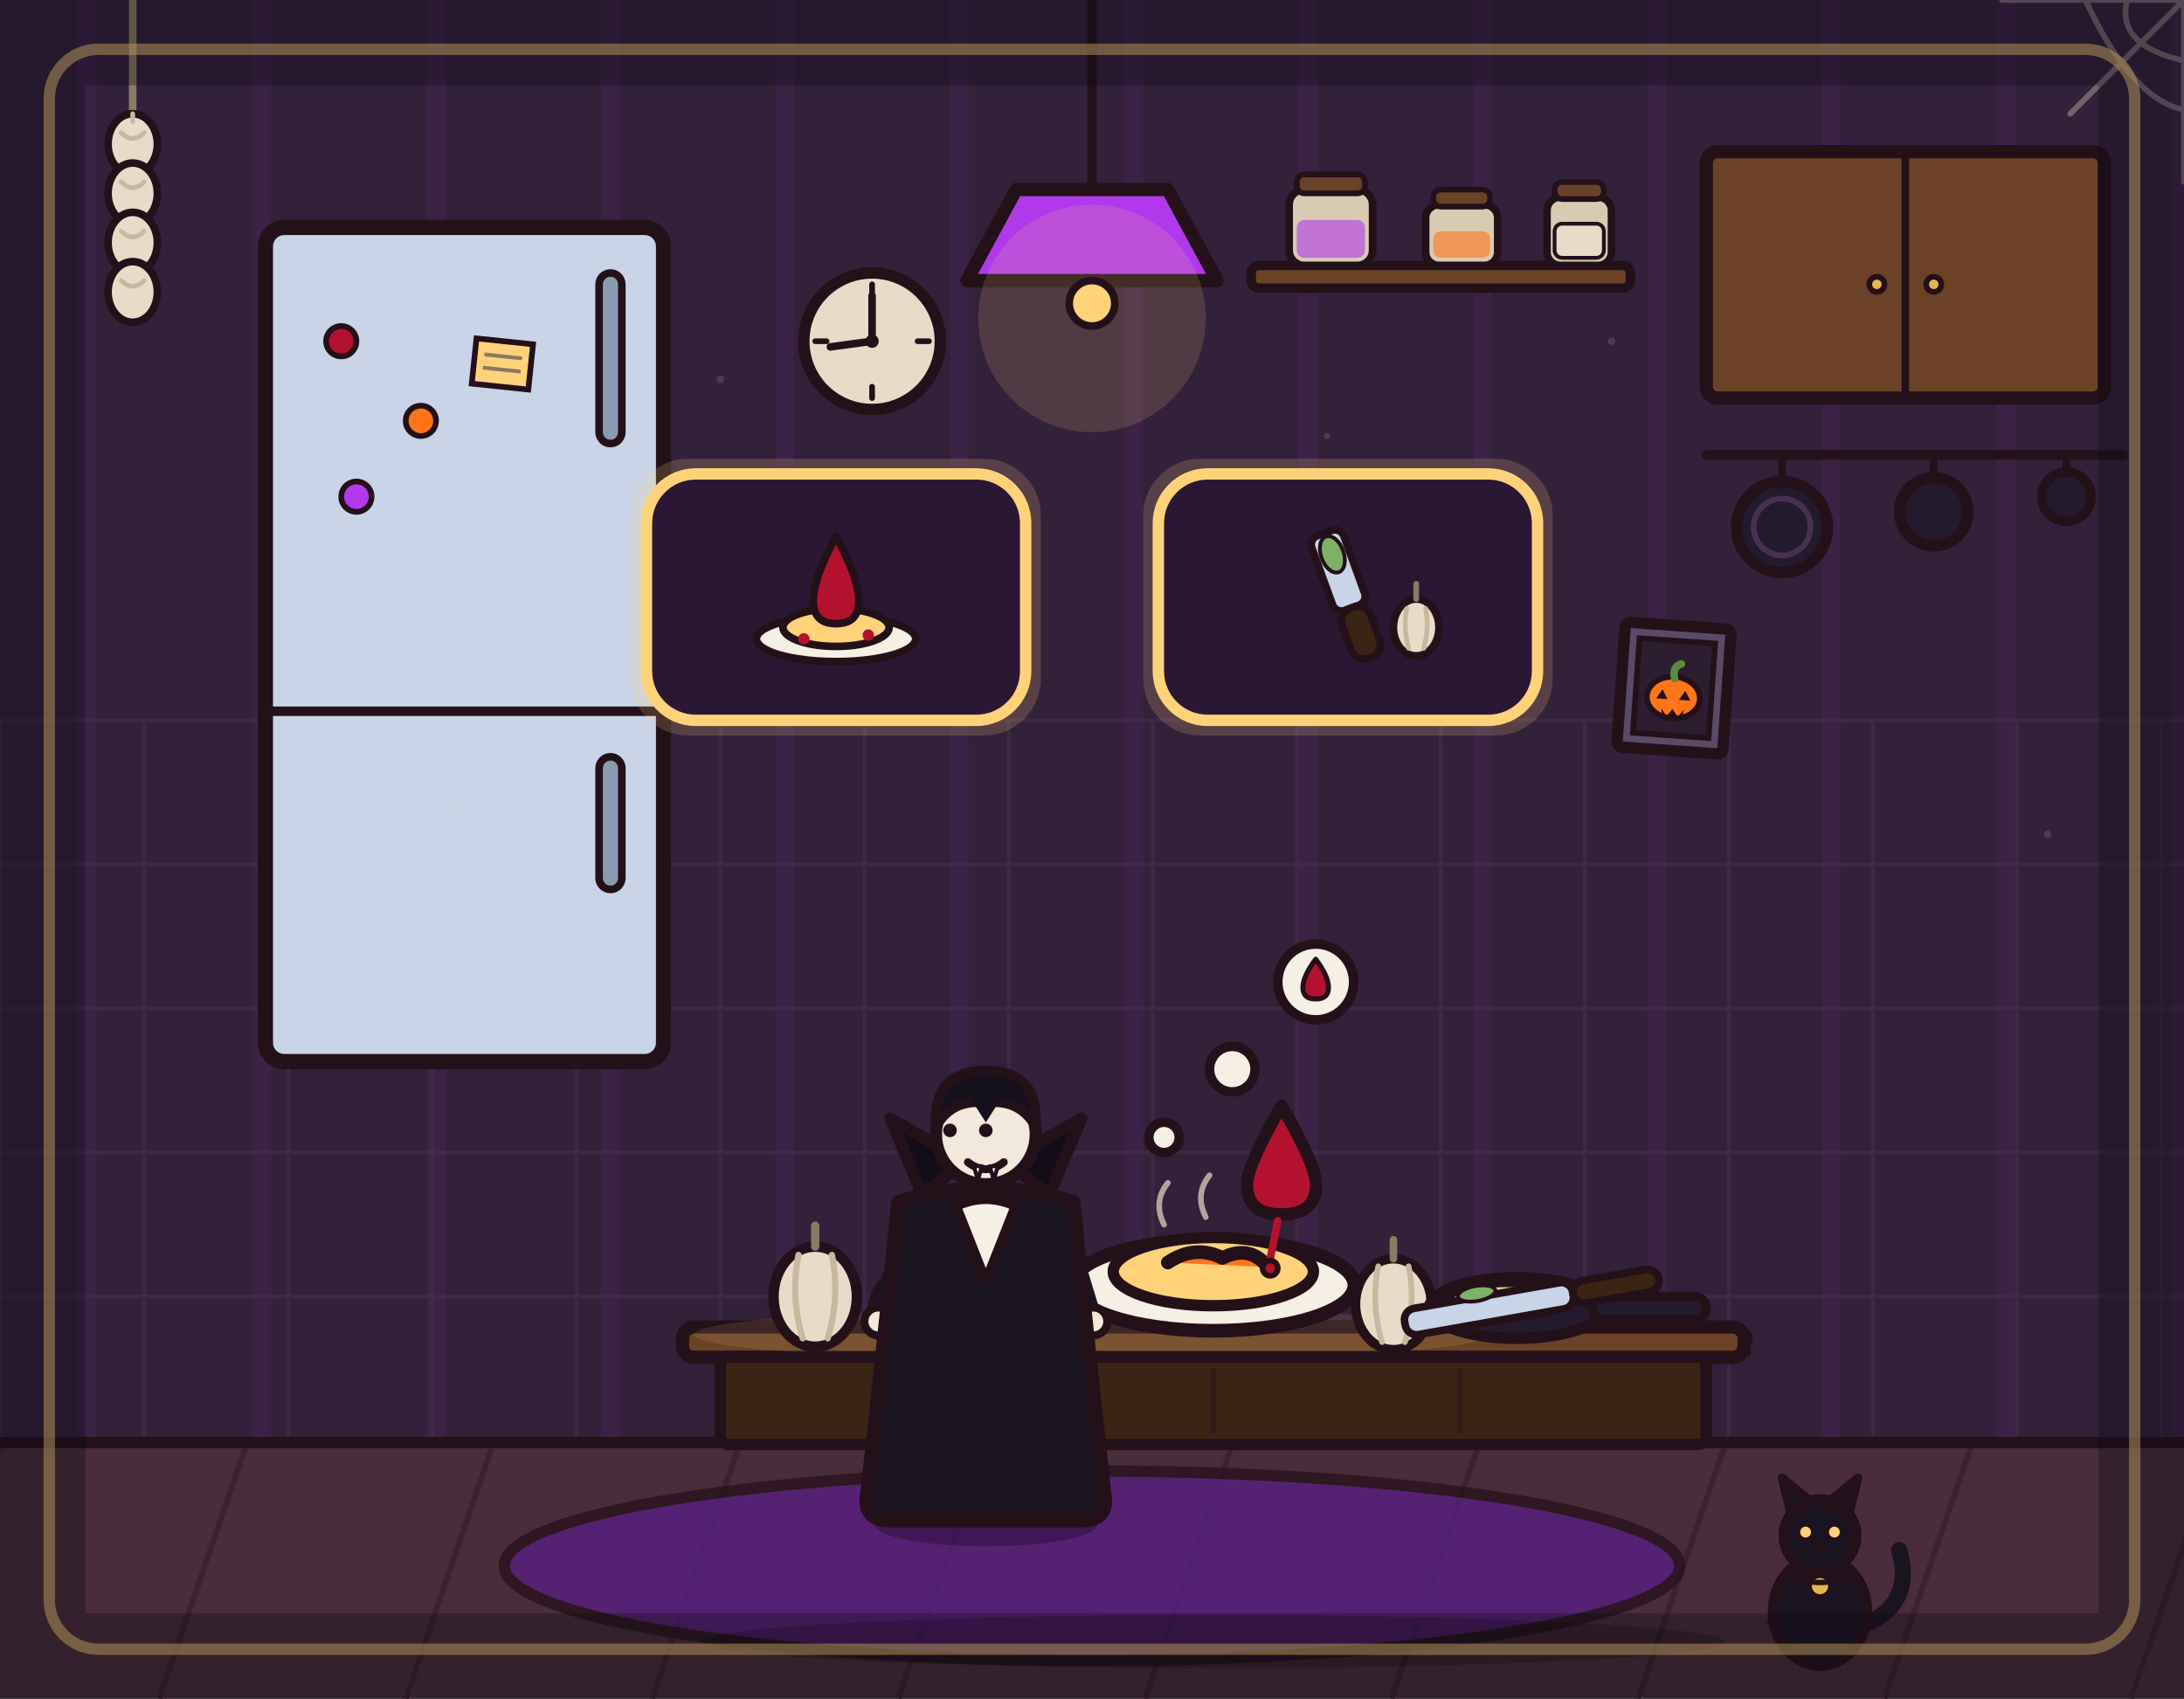
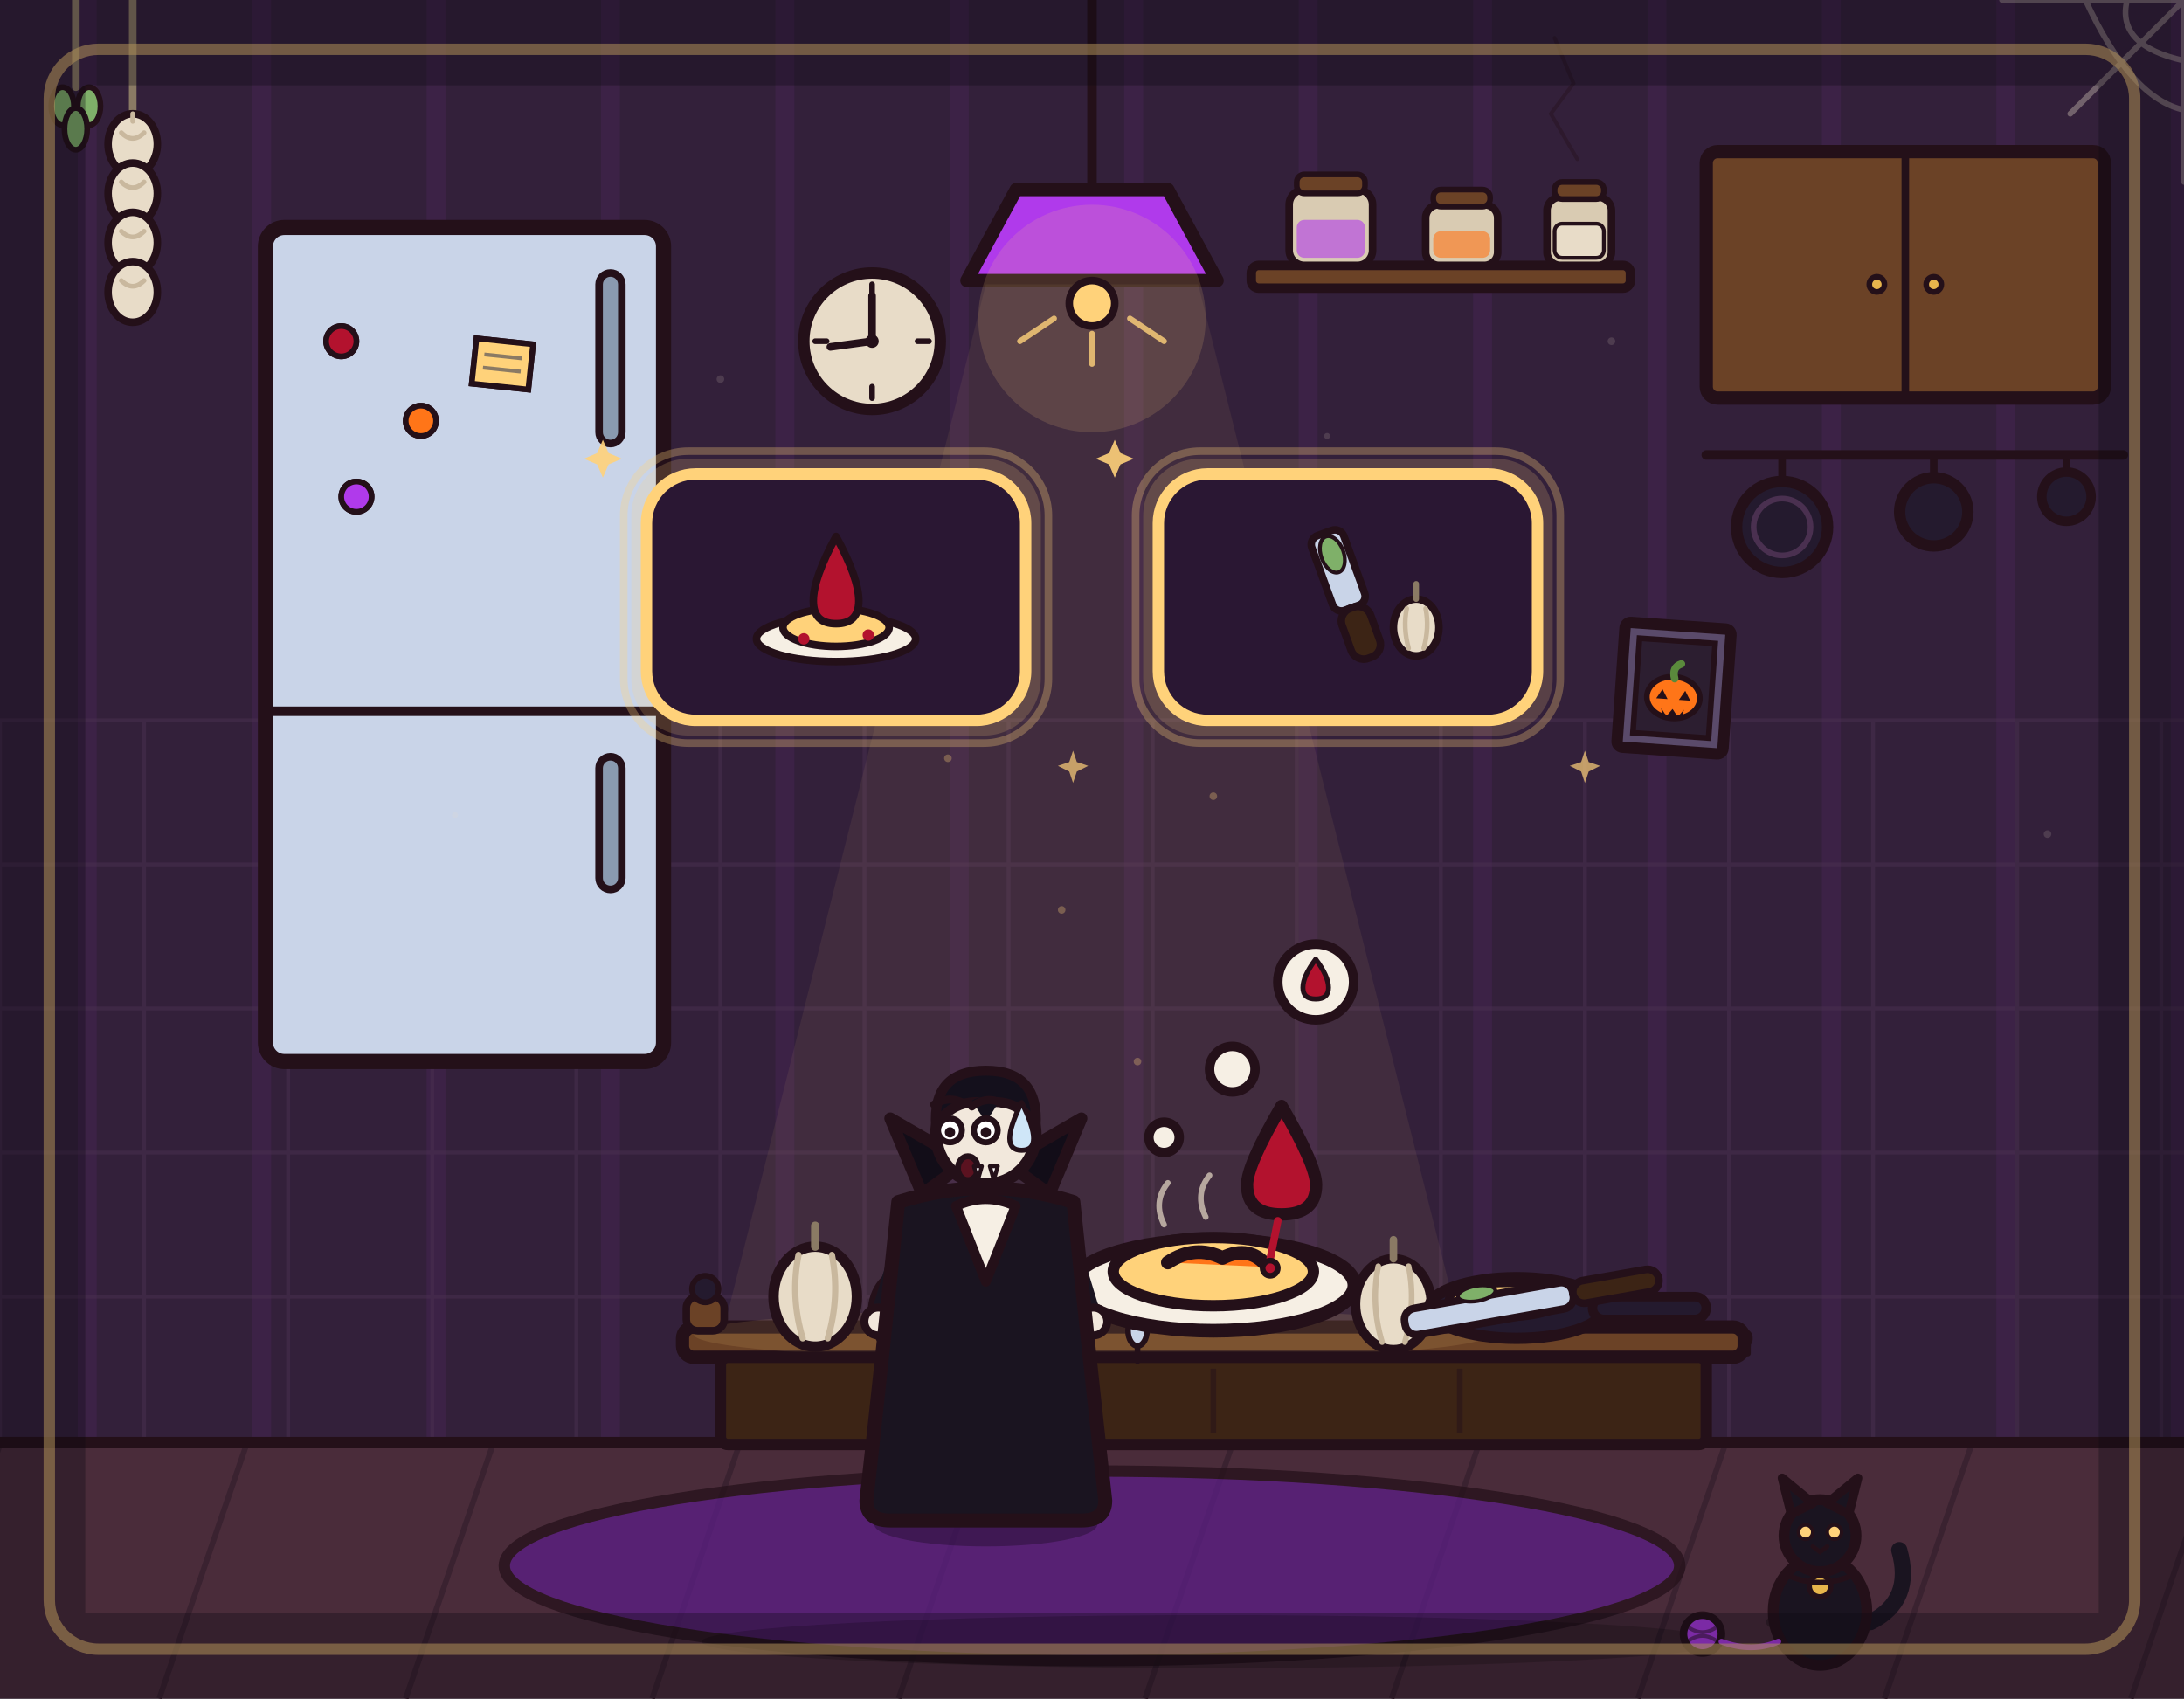
<svg xmlns="http://www.w3.org/2000/svg" viewBox="0 0 1152 896" width="1152" height="896">
  <rect x="0" y="0" width="1152" height="896" fill="#33203a" />
  <path d="M46 0V762M138 0V762M230 0V762M322 0V762M414 0V762M506 0V762M598 0V762M690 0V762M782 0V762M874 0V762M966 0V762M1058 0V762M1150 0V762" stroke="#b03aeb" stroke-width="10" opacity=".07" fill="none" />
  <path d="M0 380V762M76 380V762M152 380V762M228 380V762M304 380V762M380 380V762M456 380V762M532 380V762M608 380V762M684 380V762M760 380V762M836 380V762M912 380V762M988 380V762M1064 380V762M1140 380V762M0 380H1152M0 456H1152M0 532H1152M0 608H1152M0 684H1152M0 760H1152" stroke="#4a3050" stroke-width="2" opacity=".5" fill="none" />
  <rect x="0" y="760" width="1152" height="136" fill="#4a2c3a" />
  <path d="M0 762 L-46 896M130 762 L84 896M260 762 L214 896M390 762 L344 896M520 762 L474 896M650 762 L604 896M780 762 L734 896M910 762 L864 896M1040 762 L994 896M1170 762 L1124 896" stroke="#3a2230" stroke-width="3" fill="none" />
  <line x1="0" y1="761" x2="1152" y2="761" stroke="#241019" stroke-width="6" stroke-linecap="round" />
  <ellipse cx="576" cy="826" rx="310" ry="50" fill="#5b1e86" stroke="#241019" stroke-width="6" stroke-linejoin="round" opacity=".75" />
  <rect x="140" y="120" width="210" height="440" rx="10" fill="#c9d4e8" stroke="#241019" stroke-width="8" stroke-linejoin="round" />
  <line x1="140" y1="375.2" x2="350" y2="375.2" stroke="#241019" stroke-width="5" stroke-linecap="round" />
  <rect x="316" y="144" width="12" height="90" rx="6" fill="#8a9ab0" stroke="#241019" stroke-width="4" />
  <rect x="316" y="399.2" width="12" height="70" rx="6" fill="#8a9ab0" stroke="#241019" stroke-width="4" />
  <circle cx="180" cy="180" r="8" fill="#b3122e" stroke="#241019" stroke-width="3" />
  <circle cx="222" cy="222" r="8" fill="#ff7518" stroke="#241019" stroke-width="3" />
  <circle cx="188" cy="262" r="8" fill="#b03aeb" stroke="#241019" stroke-width="3" />
  <g transform="rotate(6 265 192)">
    <rect x="250" y="180" width="30" height="24" fill="#ffd27a" stroke="#241019" stroke-width="3" />
    <line x1="255" y1="188" x2="275" y2="188" stroke="#8a7a64" stroke-width="2" />
    <line x1="255" y1="195" x2="275" y2="195" stroke="#8a7a64" stroke-width="2" />
  </g>
+   <circle cx="180" cy="180" r="8" fill="#b3122e" stroke="#241019" stroke-width="3" />
+   <circle cx="222" cy="222" r="8" fill="#ff7518" stroke="#241019" stroke-width="3" />
+   <circle cx="188" cy="262" r="8" fill="#b03aeb" stroke="#241019" stroke-width="3" />
+   <g transform="rotate(6 265 192)">
+     <rect x="250" y="180" width="30" height="24" fill="#ffd27a" stroke="#241019" stroke-width="3" />
+     <line x1="255" y1="188" x2="275" y2="188" stroke="#8a7a64" stroke-width="2" />
+     <line x1="255" y1="195" x2="275" y2="195" stroke="#8a7a64" stroke-width="2" />
+   </g>
  <line x1="70" y1="0" x2="70" y2="60" stroke="#8a7a64" stroke-width="4" stroke-linecap="round" />
  <g fill="#e8dcc8" stroke="#241019" stroke-width="4">
    <ellipse cx="70" cy="76" rx="13" ry="16" />
    <ellipse cx="70" cy="102" rx="13" ry="16" />
    <ellipse cx="70" cy="128" rx="13" ry="16" />
    <ellipse cx="70" cy="154" rx="13" ry="16" />
  </g>
  <path d="M70 60 L70 64 M64 70 Q70 76 76 70 M64 96 Q70 102 76 96 M64 122 Q70 128 76 122 M64 148 Q70 154 76 148" stroke="#c9b89e" stroke-width="2.5" fill="none" stroke-linecap="round" />
  <rect x="900" y="80" width="210" height="130" rx="6" fill="#6b4226" stroke="#241019" stroke-width="7" stroke-linejoin="round" />
  <line x1="1005" y1="80" x2="1005" y2="210" stroke="#241019" stroke-width="4" />
  <circle cx="990" cy="150" r="4" fill="#e8b64c" stroke="#241019" stroke-width="3" />
  <circle cx="1020" cy="150" r="4" fill="#e8b64c" stroke="#241019" stroke-width="3" />
  <rect x="660" y="140" width="200" height="12" rx="4" fill="#6b4226" stroke="#241019" stroke-width="5" stroke-linejoin="round" />
  <rect x="680" y="100" width="44" height="40" rx="8" fill="#d9cbb2" stroke="#241019" stroke-width="4" />
  <rect x="684" y="92" width="36" height="10" rx="4" fill="#6b4226" stroke="#241019" stroke-width="3" />
  <rect x="684" y="116" width="36" height="20" rx="4" fill="#b03aeb" opacity=".6" />
  <rect x="752" y="108" width="38" height="32" rx="7" fill="#d9cbb2" stroke="#241019" stroke-width="4" />
  <rect x="756" y="100" width="30" height="9" rx="4" fill="#6b4226" stroke="#241019" stroke-width="3" />
  <rect x="756" y="122" width="30" height="14" rx="4" fill="#ff7518" opacity=".6" />
  <rect x="816" y="104" width="34" height="36" rx="7" fill="#d9cbb2" stroke="#241019" stroke-width="4" />
  <rect x="820" y="96" width="26" height="9" rx="4" fill="#6b4226" stroke="#241019" stroke-width="3" />
  <rect x="820" y="118" width="26" height="18" rx="4" fill="#e8dcc8" stroke="#241019" stroke-width="2" />
  <line x1="576" y1="0" x2="576" y2="100" stroke="#241019" stroke-width="5" />
  <path d="M536 100 L616 100 L642 148 L510 148 Z" fill="#b03aeb" stroke="#241019" stroke-width="7" stroke-linejoin="round" />
  <circle cx="576" cy="168" r="60" fill="#ffd27a" opacity=".15" />
+   <path d="M520 150 L632 150 L770 700 L382 700 Z" fill="#ffd27a" opacity=".07" />
  <circle cx="576" cy="160" r="12" fill="#ffd27a" stroke="#241019" stroke-width="4" />
+   <path d="M556 168 L538 180 M596 168 L614 180 M576 176 L576 192" stroke="#ffd27a" stroke-width="3" stroke-linecap="round" opacity=".8" />
+   <g fill="#ffd27a" opacity=".3">
+     <circle cx="500" cy="400" r="2" />
+     <circle cx="560" cy="480" r="2" />
+     <circle cx="640" cy="420" r="2" />
+     <circle cx="600" cy="560" r="2" />
+     <circle cx="520" cy="600" r="2" />
+   </g>
  <line x1="900" y1="240" x2="1120" y2="240" stroke="#241019" stroke-width="5" stroke-linecap="round" />
  <line x1="940" y1="240" x2="940" y2="254" stroke="#241019" stroke-width="4" />
  <circle cx="940" cy="278" r="24" fill="#241a2e" stroke="#241019" stroke-width="6" />
  <circle cx="940" cy="278" r="15" fill="none" stroke="#4a3050" stroke-width="3" />
  <line x1="1020" y1="240" x2="1020" y2="252" stroke="#241019" stroke-width="4" />
  <circle cx="1020" cy="270" r="18" fill="#241a2e" stroke="#241019" stroke-width="6" />
  <line x1="1090" y1="240" x2="1090" y2="249" stroke="#241019" stroke-width="4" />
  <circle cx="1090" cy="262" r="13" fill="#241a2e" stroke="#241019" stroke-width="5" />
+   <rect x="329" y="238" width="224" height="154" rx="34" fill="none" stroke="#ffd27a" stroke-width="4" opacity=".3" />
  <rect x="333" y="242" width="216" height="146" rx="30" fill="#ffd27a" opacity=".18" />
+   <path d="M318 232 L321 239 L328 242 L321 245 L318 252 L315 245 L308 242 L315 239 Z" fill="#ffd27a" opacity=".9" />
+   <path d="M566 396 L568 402 L574 404 L568 407 L566 413 L564 407 L558 404 L564 402 Z" fill="#ffd27a" opacity=".7" />
  <rect x="341" y="250" width="200" height="130" rx="26" fill="#2a1733" stroke="#ffd27a" stroke-width="6" stroke-linejoin="round" />
  <g transform="translate(441 315)">
    <ellipse cx="0" cy="22" rx="42" ry="12" fill="#f6efe4" stroke="#241019" stroke-width="4" />
    <ellipse cx="0" cy="16" rx="28" ry="10" fill="#ffd27a" stroke="#241019" stroke-width="4" />
    <path d="M0 -32 Q12 -10 12 2 Q12 14 0 14 Q-12 14 -12 2 Q-12 -10 0 -32 Z" fill="#b3122e" stroke="#241019" stroke-width="4" stroke-linejoin="round" />
    <circle cx="17" cy="20" r="3" fill="#b3122e" />
    <circle cx="-17" cy="22" r="3" fill="#b3122e" />
  </g>
+   <rect x="599" y="238" width="224" height="154" rx="34" fill="none" stroke="#ffd27a" stroke-width="4" opacity=".3" />
  <rect x="603" y="242" width="216" height="146" rx="30" fill="#ffd27a" opacity=".18" />
+   <path d="M588 232 L591 239 L598 242 L591 245 L588 252 L585 245 L578 242 L585 239 Z" fill="#ffd27a" opacity=".9" />
+   <path d="M836 396 L838 402 L844 404 L838 407 L836 413 L834 407 L828 404 L834 402 Z" fill="#ffd27a" opacity=".7" />
  <rect x="611" y="250" width="200" height="130" rx="26" fill="#2a1733" stroke="#ffd27a" stroke-width="6" stroke-linejoin="round" />
  <g transform="translate(711 315)">
    <g transform="rotate(-20)">
      <rect x="-9" y="-36" width="18" height="42" rx="5" fill="#c9d4e8" stroke="#241019" stroke-width="4" />
      <ellipse cx="0" cy="-24" rx="6" ry="10" fill="#7fb069" stroke="#241019" stroke-width="2" />
      <rect x="-8" y="6" width="16" height="28" rx="7" fill="#3c2415" stroke="#241019" stroke-width="4" />
    </g>
    <ellipse cx="36" cy="16" rx="12" ry="15" fill="#e8dcc8" stroke="#241019" stroke-width="4" />
    <path d="M36 1 L36 -7" stroke="#8a7a64" stroke-width="3" stroke-linecap="round" />
    <path d="M31 6 Q29 16 32 27 M41 6 Q43 16 40 27" fill="none" stroke="#c9b89e" stroke-width="2.5" stroke-linecap="round" />
  </g>
  <g transform="translate(530 704)">
    <rect x="-14" y="-14" width="28" height="20" rx="5" fill="#d9cbb2" stroke="#241019" stroke-width="4" stroke-linejoin="round" />
    <rect x="-10" y="-19" width="20" height="7" rx="3" fill="#6b4226" stroke="#241019" stroke-width="3" />
    <circle cx="-5" cy="-6" r="3" fill="#e8dcc8" stroke="#241019" stroke-width="1.5" />
    <circle cx="4" cy="-4" r="3" fill="#e8dcc8" stroke="#241019" stroke-width="1.5" />
  </g>
  <g transform="translate(905 706)">
    <circle cx="-12" cy="0" r="6" fill="none" stroke="#241019" stroke-width="4" />
    <rect x="-6" y="-3.5" width="24" height="7" rx="3" fill="#c9d4e8" stroke="#241019" stroke-width="3" />
    <line x1="12" y1="3.5" x2="12" y2="8" stroke="#241019" stroke-width="3" stroke-linecap="round" />
    <line x1="17" y1="3.5" x2="17" y2="8" stroke="#241019" stroke-width="3" stroke-linecap="round" />
  </g>
  <ellipse cx="640" cy="866" rx="270" ry="14" fill="#000000" opacity=".2" />
  <rect x="360" y="700" width="560" height="16" rx="6" fill="#6b4226" stroke="#241019" stroke-width="7" stroke-linejoin="round" />
  <ellipse cx="576" cy="704" rx="210" ry="14" fill="#ffd27a" opacity=".12" />
  <rect x="380" y="716" width="520" height="46" rx="4" fill="#3c2415" stroke="#241019" stroke-width="6" />
+   <g transform="translate(372 698)">
+     <rect x="-10" y="-14" width="20" height="18" rx="6" fill="#6b4226" stroke="#241019" stroke-width="4" stroke-linejoin="round" />
+     <circle cx="0" cy="-18" r="7" fill="#241a2e" stroke="#241019" stroke-width="3" />
+   </g>
+   <g transform="translate(600 706)">
+     <ellipse cx="0" cy="-4" rx="5" ry="8" fill="#c9d4e8" stroke="#241019" stroke-width="3" />
+     <line x1="0" y1="4" x2="0" y2="12" stroke="#241019" stroke-width="3" stroke-linecap="round" />
+   </g>
  <path d="M510 722 V756 M640 722 V756 M770 722 V756" stroke="#241019" stroke-width="3" opacity=".5" />
  <g transform="translate(430 684) scale(1.1)">
    <ellipse cx="0" cy="0" rx="20" ry="24" fill="#e8dcc8" stroke="#241019" stroke-width="5" stroke-linejoin="round" />
    <path d="M0 -24 L0 -34" stroke="#8a7a64" stroke-width="4" stroke-linecap="round" fill="none" />
    <path d="M-8 -20 Q-12 0 -6 20 M8 -20 Q12 0 6 20" fill="none" stroke="#c9b89e" stroke-width="3" stroke-linecap="round" />
  </g>
  <g transform="translate(478 692) scale(0.9)">
    <ellipse cx="0" cy="0" rx="20" ry="24" fill="#e8dcc8" stroke="#241019" stroke-width="5" stroke-linejoin="round" />
    <path d="M0 -24 L0 -34" stroke="#8a7a64" stroke-width="4" stroke-linecap="round" fill="none" />
    <path d="M-8 -20 Q-12 0 -6 20 M8 -20 Q12 0 6 20" fill="none" stroke="#c9b89e" stroke-width="3" stroke-linecap="round" />
  </g>
  <g transform="translate(735 688)">
    <ellipse cx="0" cy="0" rx="20" ry="24" fill="#e8dcc8" stroke="#241019" stroke-width="5" stroke-linejoin="round" />
    <path d="M0 -24 L0 -34" stroke="#8a7a64" stroke-width="4" stroke-linecap="round" fill="none" />
    <path d="M-8 -20 Q-12 0 -6 20 M8 -20 Q12 0 6 20" fill="none" stroke="#c9b89e" stroke-width="3" stroke-linecap="round" />
  </g>
  <g transform="translate(640 678) scale(1.2)">
    <ellipse cx="0" cy="0" rx="62" ry="20" fill="#f6efe4" stroke="#241019" stroke-width="6" stroke-linejoin="round" />
    <ellipse cx="0" cy="-6" rx="44" ry="15" fill="#ffd27a" stroke="#241019" stroke-width="5" stroke-linejoin="round" />
    <path d="M-20 -10 Q-8 -18 4 -12 Q16 -18 24 -8" fill="#ff7518" stroke="#241019" stroke-width="6" stroke-linejoin="round" stroke-linecap="round" />
  </g>
  <path d="M614 646 Q608 634 616 624 M636 642 Q630 630 638 620" fill="none" stroke="#e8dcc8" stroke-width="3" stroke-linecap="round" opacity=".7" />
  <g transform="translate(676 612) scale(1.3)">
    <path d="M0 -22 Q14 2 14 10 Q14 22 0 22 Q-14 22 -14 10 Q-14 2 0 -22 Z" fill="#b3122e" stroke="#241019" stroke-width="5" stroke-linejoin="round" />
  </g>
  <line x1="674" y1="644" x2="670" y2="664" stroke="#b3122e" stroke-width="4" stroke-linecap="round" />
  <circle cx="670" cy="669" r="4" fill="#b3122e" stroke="#241019" stroke-width="3" />
  <g transform="translate(800 690)">
    <ellipse cx="0" cy="0" rx="46" ry="16" fill="#241a2e" stroke="#241019" stroke-width="6" stroke-linejoin="round" />
    <rect x="40" y="-6" width="60" height="12" rx="6" fill="#241a2e" stroke="#241019" stroke-width="5" stroke-linejoin="round" />
    <ellipse cx="-6" cy="-4" rx="30" ry="9" fill="#ffd27a" stroke="#241019" stroke-width="4" stroke-linejoin="round" />
    <path d="M-24 -8 Q-6 -2 12 -8" fill="none" stroke="#c9b89e" stroke-width="3" stroke-linecap="round" />
  </g>
  <g transform="translate(810 686) rotate(-10)">
    <rect x="-70" y="-7" width="90" height="14" rx="6" fill="#c9d4e8" stroke="#241019" stroke-width="4" stroke-linejoin="round" />
    <ellipse cx="-30" cy="-9" rx="10" ry="4" fill="#7fb069" stroke="#241019" stroke-width="2" />
    <rect x="20" y="-6" width="46" height="12" rx="6" fill="#3c2415" stroke="#241019" stroke-width="4" stroke-linejoin="round" />
  </g>
  <g transform="translate(520 800) scale(1.05 1.05)">
    <ellipse cx="0" cy="4" rx="56" ry="11" fill="#000000" opacity=".28" />
    <path d="M-12 -62 L-16 -6" fill="none" stroke="#241a2e" stroke-width="15" stroke-linecap="round" />
    <path d="M12 -62 L16 -6" fill="none" stroke="#241a2e" stroke-width="15" stroke-linecap="round" />
    <ellipse cx="-18" cy="-4" rx="15" ry="7" fill="#14101c" stroke="#241019" stroke-width="4" />
    <ellipse cx="18" cy="-4" rx="15" ry="7" fill="#14101c" stroke="#241019" stroke-width="4" />
    <path d="M-38 -148 L-52 -102" fill="none" stroke="#1a1420" stroke-width="11" stroke-linecap="round" />
    <circle cx="-54" cy="-98" r="7" fill="#f2e8dc" stroke="#241019" stroke-width="4" />
    <path d="M38 -148 L52 -102" fill="none" stroke="#1a1420" stroke-width="11" stroke-linecap="round" />
    <circle cx="54" cy="-98" r="7" fill="#f2e8dc" stroke="#241019" stroke-width="4" />
    <path d="M-44 -158 Q-52 -80 -60 -8 Q-60 2 -48 2 L48 2 Q60 2 60 -8 Q52 -80 44 -158 Q0 -172 -44 -158 Z" fill="#1a1420" stroke="#241019" stroke-width="7" stroke-linejoin="round" />
    <path d="M-32 -162 L-48 -200 L-10 -178 Z" fill="#120d18" stroke="#241019" stroke-width="6" stroke-linejoin="round" />
    <path d="M32 -162 L48 -200 L10 -178 Z" fill="#120d18" stroke="#241019" stroke-width="6" stroke-linejoin="round" />
    <path d="M-15 -156 L0 -118 L15 -156 Q0 -163 -15 -156 Z" fill="#f6efe4" stroke="#241019" stroke-width="5" stroke-linejoin="round" />
    <circle cx="0" cy="-192" r="25" fill="#f2e8dc" stroke="#241019" stroke-width="6" />
    <path d="M-25 -196 Q-27 -224 0 -224 Q27 -224 25 -196 Q17 -210 0 -208 Q-17 -210 -25 -196 Z" fill="#14101c" stroke="#241019" stroke-width="5" stroke-linejoin="round" />
    <path d="M-7 -209 L0 -198 L7 -209 Q0 -213 -7 -209 Z" fill="#14101c" />
-     <circle cx="-18" cy="-194" r="3.4" fill="#241019" />
-     <circle cx="0" cy="-194" r="3.4" fill="#241019" />
-     <path d="M-9 -178 Q0 -171 9 -178" fill="none" stroke="#241019" stroke-width="4" stroke-linecap="round" />
+     <path d="M-26 -207 Q-18 -212 -10 -207 M-7 -206 Q1 -212 9 -207" fill="none" stroke="#241019" stroke-width="4" stroke-linecap="round" />
+     <circle cx="-18" cy="-194" r="6" fill="#ffffff" stroke="#241019" stroke-width="3" />
+     <circle cx="0" cy="-194" r="6" fill="#ffffff" stroke="#241019" stroke-width="3" />
+     <circle cx="-18" cy="-193" r="2.6" fill="#241019" />
+     <circle cx="0" cy="-193" r="2.6" fill="#241019" />
+     <path d="M18 -208 Q24 -196 24 -190 Q24 -184 18 -184 Q12 -184 12 -190 Q12 -196 18 -208 Z" fill="#cfe6f8" stroke="#241019" stroke-width="2.5" stroke-linejoin="round" />
+     <ellipse cx="-9" cy="-175" rx="5" ry="6" fill="#5b1220" stroke="#241019" stroke-width="3" />
    <path d="M-6 -176 L-2 -176 L-4 -169 Z" fill="#ffffff" stroke="#241019" stroke-width="2" stroke-linejoin="round" />
    <path d="M2 -176 L6 -176 L4 -169 Z" fill="#ffffff" stroke="#241019" stroke-width="2" stroke-linejoin="round" />
  </g>
  <circle cx="614" cy="600" r="8" fill="#f6efe4" stroke="#241019" stroke-width="5" />
  <circle cx="650" cy="564" r="12" fill="#f6efe4" stroke="#241019" stroke-width="5" />
  <circle cx="694" cy="518" r="20" fill="#f6efe4" stroke="#241019" stroke-width="5" />
  <g transform="translate(694 518) scale(0.75)">
    <path d="M0 -16 Q9 -4 9 4 Q9 12 0 12 Q-9 12 -9 4 Q-9 -4 0 -16 Z" fill="#b3122e" stroke="#241019" stroke-width="3.5" stroke-linejoin="round" />
  </g>
  <g transform="translate(960 850) scale(0.95)">
    <ellipse cx="0" cy="6" rx="30" ry="8" fill="#000000" opacity=".28" />
    <path d="M28 6 Q52 -6 44 -34" fill="none" stroke="#1a1420" stroke-width="9" stroke-linecap="round" />
    <ellipse cx="0" cy="0" rx="26" ry="30" fill="#1a1420" stroke="#241019" stroke-width="6" />
    <circle cx="0" cy="-42" r="20" fill="#1a1420" stroke="#241019" stroke-width="6" />
    <path d="M-16 -54 L-21 -74 L-4 -60 Z" fill="#1a1420" stroke="#241019" stroke-width="5" stroke-linejoin="round" />
    <path d="M16 -54 L21 -74 L4 -60 Z" fill="#1a1420" stroke="#241019" stroke-width="5" stroke-linejoin="round" />
    <circle cx="-8" cy="-44" r="4" fill="#ffd27a" stroke="#241019" stroke-width="2" />
    <circle cx="8" cy="-44" r="4" fill="#ffd27a" stroke="#241019" stroke-width="2" />
    <path d="M-4 -36 L0 -33 L4 -36" fill="none" stroke="#241019" stroke-width="2.5" stroke-linecap="round" />
    <circle cx="0" cy="-14" r="6" fill="#e8b64c" stroke="#241019" stroke-width="3" />
    <path d="M-18 -20 Q0 -12 18 -20" fill="none" stroke="#241019" stroke-width="3" />
  </g>
  <circle cx="460" cy="180" r="36" fill="#e8dcc8" stroke="#241019" stroke-width="6" stroke-linejoin="round" />
  <line x1="460" y1="180" x2="460" y2="156" stroke="#241019" stroke-width="4" stroke-linecap="round" />
  <line x1="460" y1="180" x2="438" y2="183" stroke="#241019" stroke-width="4" stroke-linecap="round" />
  <circle cx="460" cy="180" r="3.5" fill="#241019" />
  <line x1="460" y1="150" x2="460" y2="156" stroke="#241019" stroke-width="3" stroke-linecap="round" />
  <line x1="460" y1="204" x2="460" y2="210" stroke="#241019" stroke-width="3" stroke-linecap="round" />
  <line x1="430" y1="180" x2="436" y2="180" stroke="#241019" stroke-width="3" stroke-linecap="round" />
  <line x1="484" y1="180" x2="490" y2="180" stroke="#241019" stroke-width="3" stroke-linecap="round" />
  <g transform="rotate(4 883 363)">
    <rect x="855" y="330" width="56" height="66" rx="3" fill="#5a4a6a" stroke="#241019" stroke-width="6" stroke-linejoin="round" />
    <rect x="863" y="338" width="40" height="50" fill="#2c1e30" stroke="#241019" stroke-width="3" />
    <ellipse cx="883" cy="368" rx="14" ry="11" fill="#ff7518" stroke="#241019" stroke-width="3" />
    <path d="M883 358 Q881 352 886 350" fill="none" stroke="#5a8a3c" stroke-width="4" stroke-linecap="round" />
    <path d="M877 364 L874 369 L880 369 Z M889 364 L892 369 L886 369 Z M877 374 L880 378 L883 374 L886 378 L889 374 L888 379 L878 379 Z" fill="#241019" />
  </g>
  <g stroke="#e8dcc8" stroke-width="3" opacity=".35" fill="none" stroke-linecap="round">
    <path d="M1152 0 L1056 0 M1152 0 L1152 96 M1152 0 L1092 60" />
    <path d="M1122 0 Q1116 24 1152 32 M1152 58 Q1124 52 1100 0" />
  </g>
  <g fill="#e8dcc8" opacity=".15">
    <circle cx="380" cy="200" r="2" />
    <circle cx="700" cy="230" r="1.6" />
    <circle cx="850" cy="180" r="2" />
    <circle cx="240" cy="430" r="1.6" />
    <circle cx="1080" cy="440" r="2" />
  </g>
+   <g transform="translate(898 862)">
+     <circle cx="0" cy="0" r="10" fill="#b03aeb" stroke="#241019" stroke-width="4" />
+     <path d="M-8 -4 Q0 2 8 -4 M-8 4 Q0 -2 8 4" fill="none" stroke="#241019" stroke-width="2" opacity=".5" />
+     <path d="M10 4 Q26 10 40 4" fill="none" stroke="#b03aeb" stroke-width="3" stroke-linecap="round" />
+   </g>
+   <g transform="translate(40 0)">
+     <line x1="0" y1="0" x2="0" y2="46" stroke="#8a7a64" stroke-width="4" stroke-linecap="round" />
+     <g fill="#7fb069" stroke="#241019" stroke-width="3">
+       <ellipse cx="-7" cy="56" rx="6" ry="10" />
+       <ellipse cx="7" cy="56" rx="6" ry="10" />
+       <ellipse cx="0" cy="68" rx="6" ry="11" />
+     </g>
+   </g>
+   <path d="M820 20 L830 44 L818 60 L832 84" fill="none" stroke="#241019" stroke-width="2" opacity=".4" stroke-linecap="round" />
  <rect x="26" y="26" width="1100" height="844" rx="26" fill="none" stroke="#ffd27a" stroke-width="6" opacity=".55" />
  <rect x="0" y="0" width="1152" height="896" fill="none" stroke="#0b0710" stroke-width="90" opacity=".32" />
</svg>
